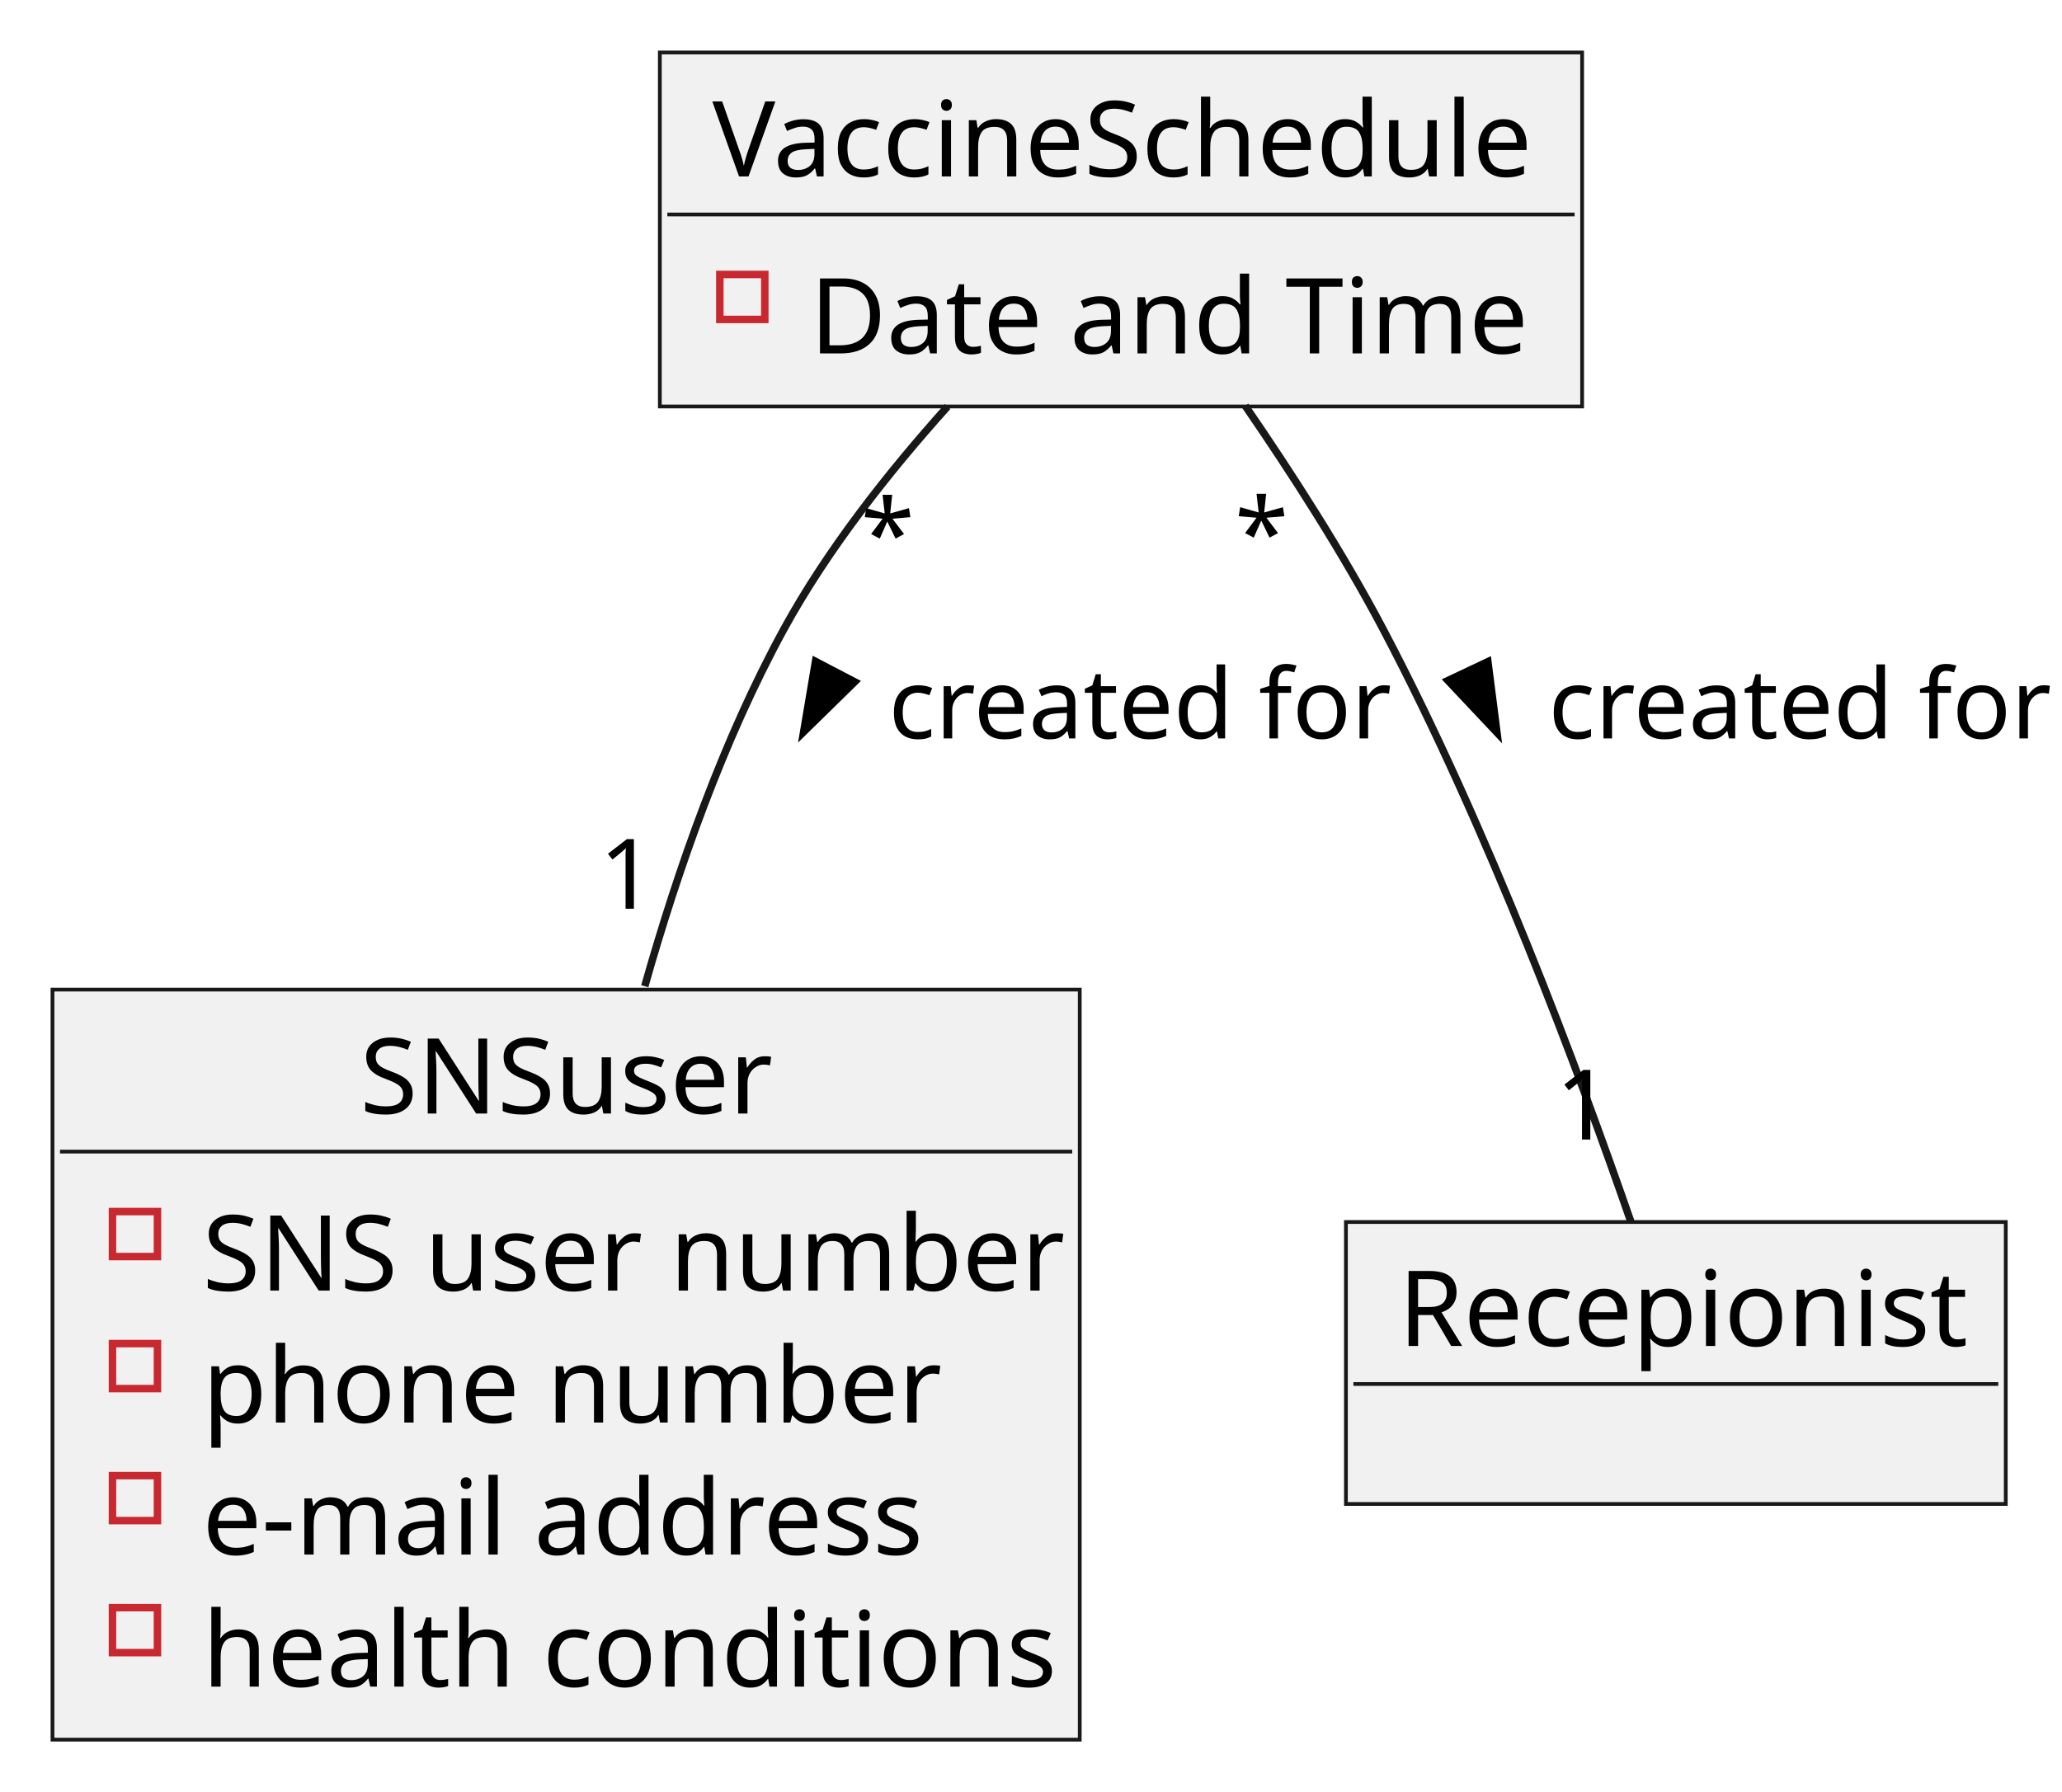
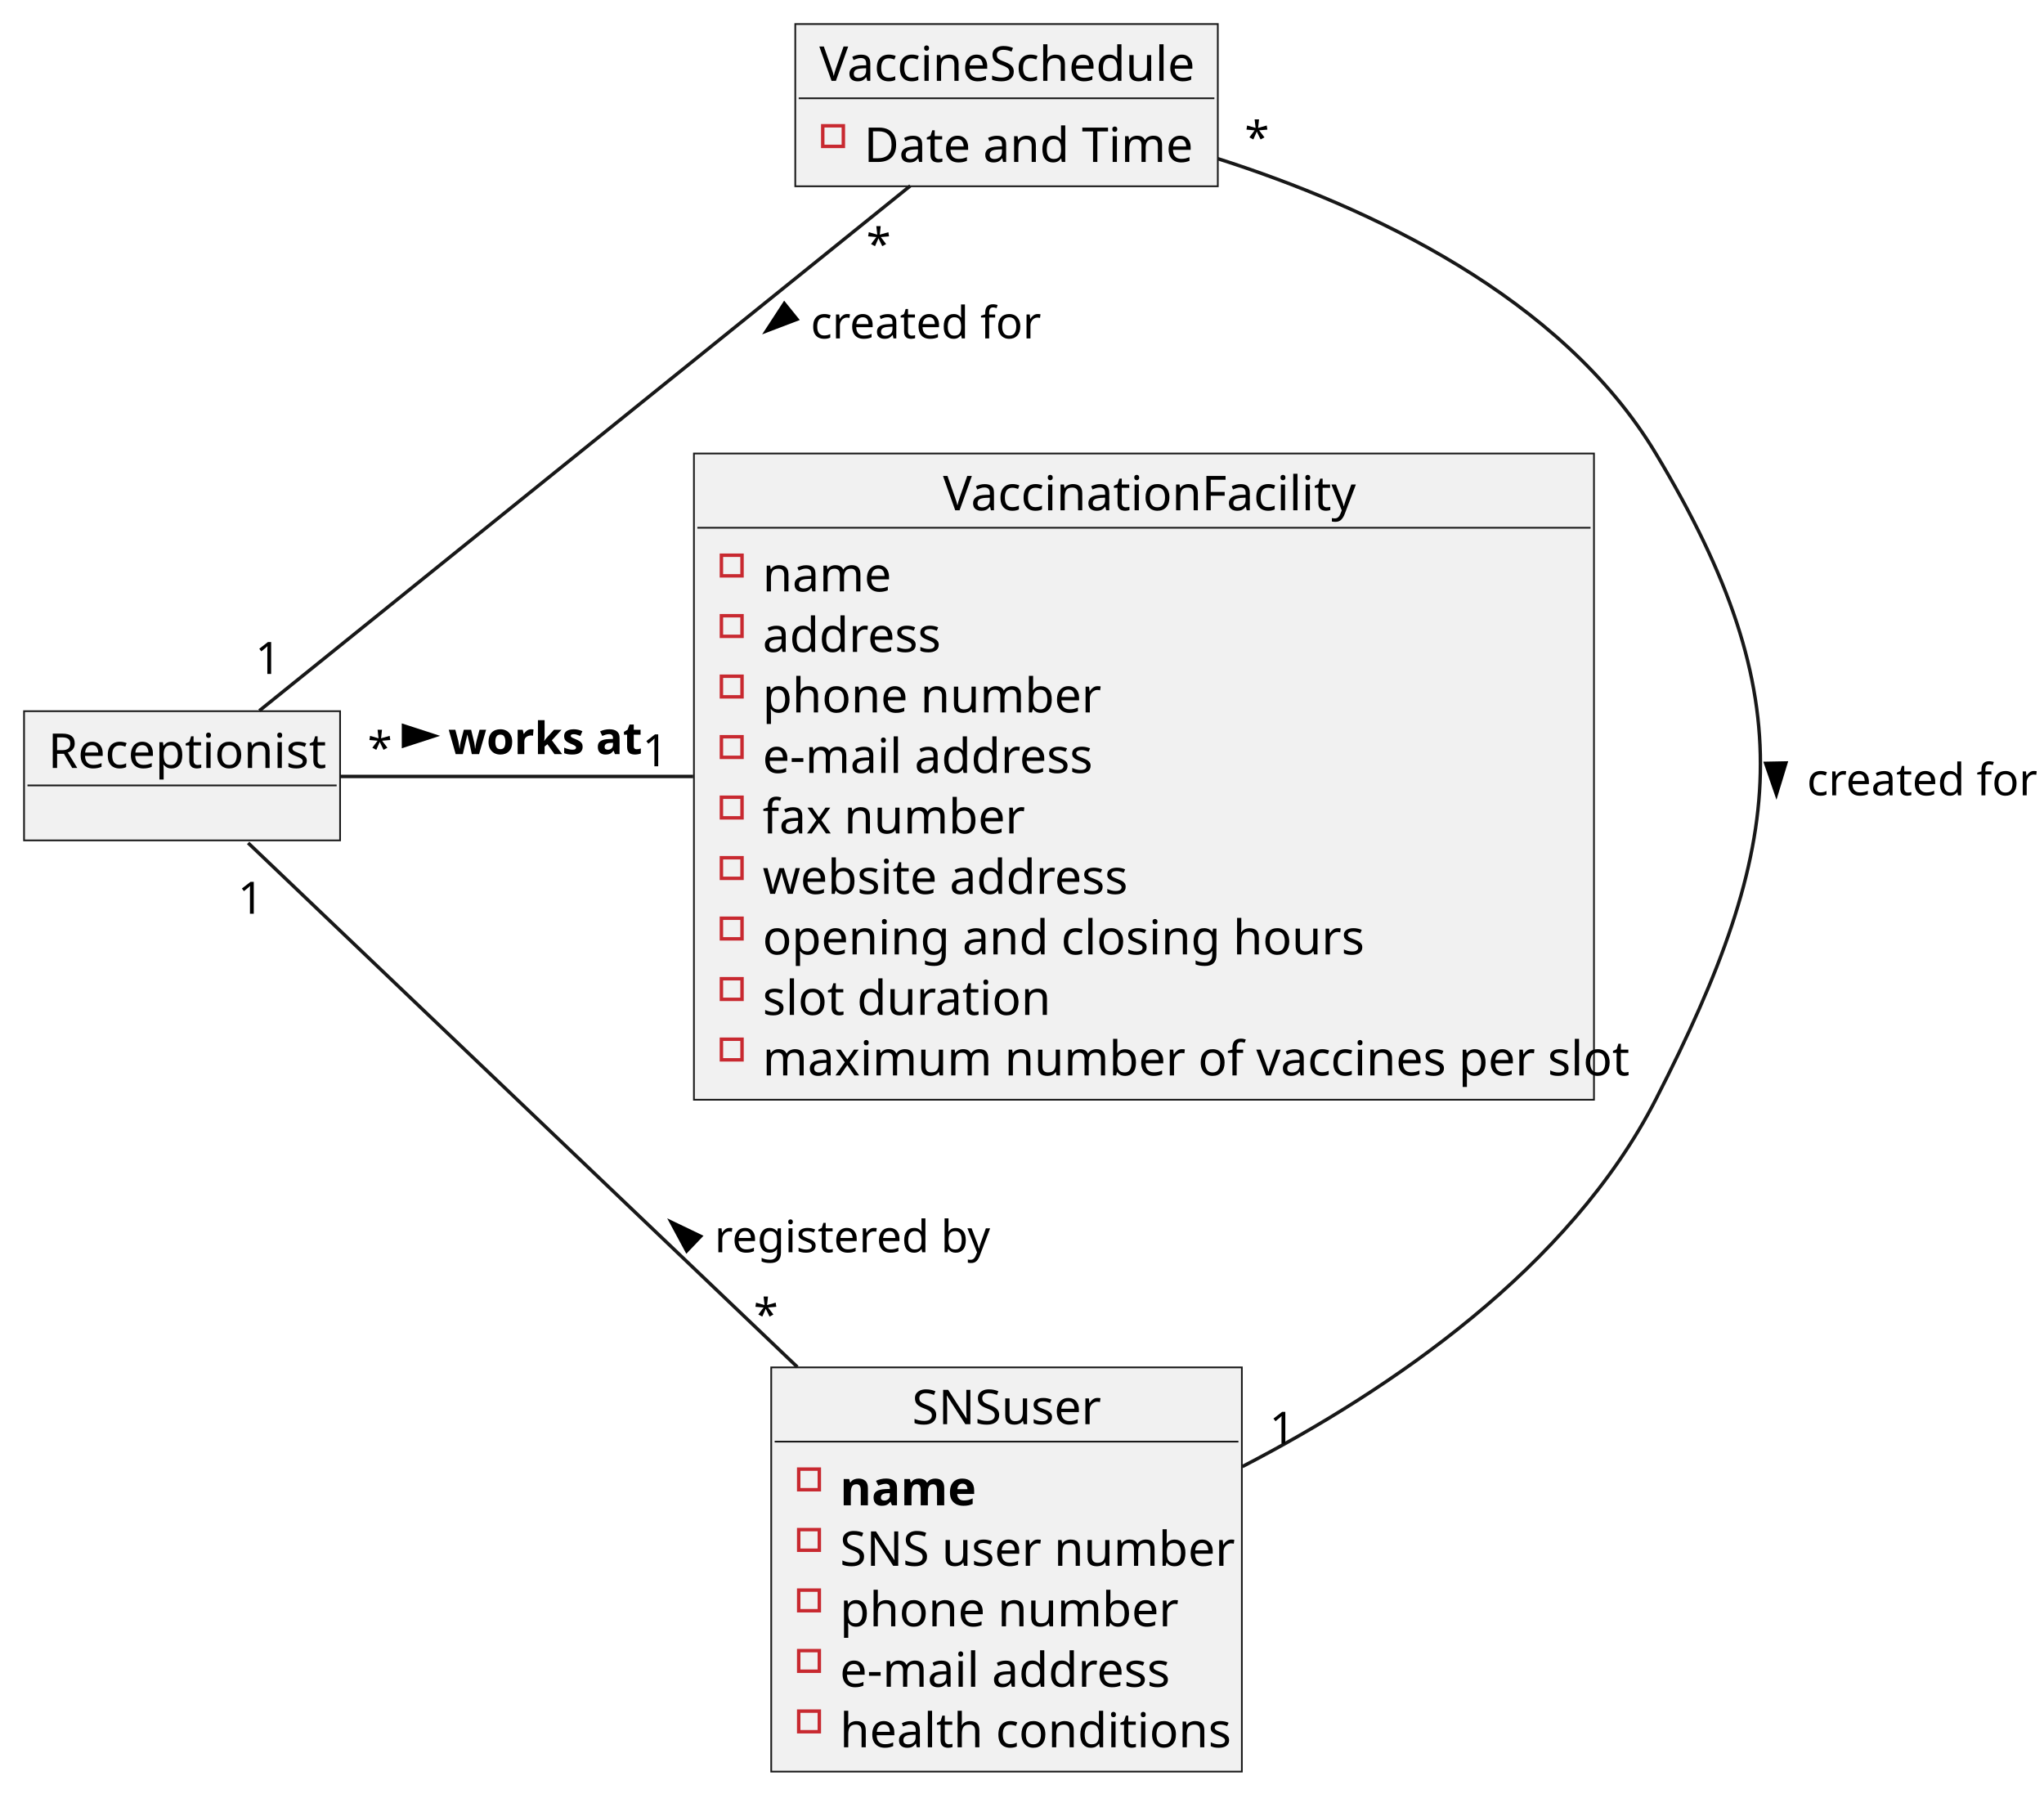
- <svg xmlns="http://www.w3.org/2000/svg" contentStyleType="text/css" height="239px" preserveAspectRatio="none" style="width:275px;height:239px;background:#FFFFFF;" version="1.1" viewBox="0 0 275 239" width="275px" zoomAndPan="magnify">
+ <svg xmlns="http://www.w3.org/2000/svg" contentStyleType="text/css" height="522px" preserveAspectRatio="none" style="width:595px;height:522px;background:#FFFFFF;" version="1.1" viewBox="0 0 595 522" width="595px" zoomAndPan="magnify">
  <defs />
  <g>
    <g id="elem_SNSuser">
-       <rect fill="#F1F1F1" height="100.047" style="stroke:#181818;stroke-width:0.5;" width="137" x="7" y="132" />
-       <text fill="#000000" font-family="sans-serif" font-size="14" lengthAdjust="spacing" textLength="55" x="48" y="148.533">SNSuser</text>
-       <line style="stroke:#181818;stroke-width:0.5;" x1="8" x2="143" y1="153.609" y2="153.609" />
-       <rect fill="none" height="6" style="stroke:#C82930;stroke-width:1.0;" width="6" x="15" y="161.609" />
-       <text fill="#000000" font-family="sans-serif" font-size="14" lengthAdjust="spacing" textLength="111" x="27" y="172.143">SNS user number</text>
-       <rect fill="none" height="6" style="stroke:#C82930;stroke-width:1.0;" width="6" x="15" y="179.219" />
-       <text fill="#000000" font-family="sans-serif" font-size="14" lengthAdjust="spacing" textLength="92" x="27" y="189.752">phone number</text>
-       <rect fill="none" height="6" style="stroke:#C82930;stroke-width:1.0;" width="6" x="15" y="196.828" />
-       <text fill="#000000" font-family="sans-serif" font-size="14" lengthAdjust="spacing" textLength="93" x="27" y="207.361">e-mail address</text>
-       <rect fill="none" height="6" style="stroke:#C82930;stroke-width:1.0;" width="6" x="15" y="214.438" />
-       <text fill="#000000" font-family="sans-serif" font-size="14" lengthAdjust="spacing" textLength="107" x="27" y="224.971">health conditions</text>
+       <rect fill="#F1F1F1" height="117.656" style="stroke:#181818;stroke-width:0.5;" width="137" x="224.5" y="398" />
+       <text fill="#000000" font-family="sans-serif" font-size="14" lengthAdjust="spacing" textLength="55" x="265.5" y="414.533">SNSuser</text>
+       <line style="stroke:#181818;stroke-width:0.5;" x1="225.5" x2="360.5" y1="419.609" y2="419.609" />
+       <rect fill="none" height="6" style="stroke:#C82930;stroke-width:1.0;" width="6" x="232.5" y="427.609" />
+       <text fill="#000000" font-family="sans-serif" font-size="14" font-weight="bold" lengthAdjust="spacing" textLength="38" x="244.5" y="438.143">name</text>
+       <rect fill="none" height="6" style="stroke:#C82930;stroke-width:1.0;" width="6" x="232.5" y="445.219" />
+       <text fill="#000000" font-family="sans-serif" font-size="14" lengthAdjust="spacing" textLength="111" x="244.5" y="455.752">SNS user number</text>
+       <rect fill="none" height="6" style="stroke:#C82930;stroke-width:1.0;" width="6" x="232.5" y="462.828" />
+       <text fill="#000000" font-family="sans-serif" font-size="14" lengthAdjust="spacing" textLength="92" x="244.5" y="473.361">phone number</text>
+       <rect fill="none" height="6" style="stroke:#C82930;stroke-width:1.0;" width="6" x="232.5" y="480.438" />
+       <text fill="#000000" font-family="sans-serif" font-size="14" lengthAdjust="spacing" textLength="93" x="244.5" y="490.971">e-mail address</text>
+       <rect fill="none" height="6" style="stroke:#C82930;stroke-width:1.0;" width="6" x="232.5" y="498.047" />
+       <text fill="#000000" font-family="sans-serif" font-size="14" lengthAdjust="spacing" textLength="107" x="244.5" y="508.58">health conditions</text>
    </g>
    <g id="elem_VaccineSchedule">
-       <rect fill="#F1F1F1" height="47.219" style="stroke:#181818;stroke-width:0.5;" width="123" x="88" y="7" />
-       <text fill="#000000" font-family="sans-serif" font-size="14" lengthAdjust="spacing" textLength="109" x="95" y="23.533">VaccineSchedule</text>
-       <line style="stroke:#181818;stroke-width:0.5;" x1="89" x2="210" y1="28.609" y2="28.609" />
-       <rect fill="none" height="6" style="stroke:#C82930;stroke-width:1.0;" width="6" x="96" y="36.609" />
-       <text fill="#000000" font-family="sans-serif" font-size="14" lengthAdjust="spacing" textLength="93" x="108" y="47.143">Date and Time</text>
+       <rect fill="#F1F1F1" height="47.219" style="stroke:#181818;stroke-width:0.5;" width="123" x="231.5" y="7" />
+       <text fill="#000000" font-family="sans-serif" font-size="14" lengthAdjust="spacing" textLength="109" x="238.5" y="23.533">VaccineSchedule</text>
+       <line style="stroke:#181818;stroke-width:0.5;" x1="232.5" x2="353.5" y1="28.609" y2="28.609" />
+       <rect fill="none" height="6" style="stroke:#C82930;stroke-width:1.0;" width="6" x="239.5" y="36.609" />
+       <text fill="#000000" font-family="sans-serif" font-size="14" lengthAdjust="spacing" textLength="93" x="251.5" y="47.143">Date and Time</text>
    </g>
-     <g id="elem_Recepionist">
-       <rect fill="#F1F1F1" height="37.609" style="stroke:#181818;stroke-width:0.5;" width="88" x="179.5" y="163" />
-       <text fill="#000000" font-family="sans-serif" font-size="14" lengthAdjust="spacing" textLength="74" x="186.5" y="179.533">Recepionist</text>
-       <line style="stroke:#181818;stroke-width:0.5;" x1="180.5" x2="266.5" y1="184.609" y2="184.609" />
+     <g id="elem_Receptionist">
+       <rect fill="#F1F1F1" height="37.609" style="stroke:#181818;stroke-width:0.5;" width="92" x="7" y="207" />
+       <text fill="#000000" font-family="sans-serif" font-size="14" lengthAdjust="spacing" textLength="78" x="14" y="223.533">Receptionist</text>
+       <line style="stroke:#181818;stroke-width:0.5;" x1="8" x2="98" y1="228.609" y2="228.609" />
+     </g>
+     <g id="elem_VaccinationFacility">
+       <rect fill="#F1F1F1" height="188.094" style="stroke:#181818;stroke-width:0.5;" width="262" x="202" y="132" />
+       <text fill="#000000" font-family="sans-serif" font-size="14" lengthAdjust="spacing" textLength="117" x="274.5" y="148.533">VaccinationFacility</text>
+       <line style="stroke:#181818;stroke-width:0.5;" x1="203" x2="463" y1="153.609" y2="153.609" />
+       <rect fill="none" height="6" style="stroke:#C82930;stroke-width:1.0;" width="6" x="210" y="161.609" />
+       <text fill="#000000" font-family="sans-serif" font-size="14" lengthAdjust="spacing" textLength="35" x="222" y="172.143">name</text>
+       <rect fill="none" height="6" style="stroke:#C82930;stroke-width:1.0;" width="6" x="210" y="179.219" />
+       <text fill="#000000" font-family="sans-serif" font-size="14" lengthAdjust="spacing" textLength="51" x="222" y="189.752">address</text>
+       <rect fill="none" height="6" style="stroke:#C82930;stroke-width:1.0;" width="6" x="210" y="196.828" />
+       <text fill="#000000" font-family="sans-serif" font-size="14" lengthAdjust="spacing" textLength="92" x="222" y="207.361">phone number</text>
+       <rect fill="none" height="6" style="stroke:#C82930;stroke-width:1.0;" width="6" x="210" y="214.438" />
+       <text fill="#000000" font-family="sans-serif" font-size="14" lengthAdjust="spacing" textLength="93" x="222" y="224.971">e-mail address</text>
+       <rect fill="none" height="6" style="stroke:#C82930;stroke-width:1.0;" width="6" x="210" y="232.047" />
+       <text fill="#000000" font-family="sans-serif" font-size="14" lengthAdjust="spacing" textLength="70" x="222" y="242.58">fax number</text>
+       <rect fill="none" height="6" style="stroke:#C82930;stroke-width:1.0;" width="6" x="210" y="249.656" />
+       <text fill="#000000" font-family="sans-serif" font-size="14" lengthAdjust="spacing" textLength="102" x="222" y="260.19">website address</text>
+       <rect fill="none" height="6" style="stroke:#C82930;stroke-width:1.0;" width="6" x="210" y="267.266" />
+       <text fill="#000000" font-family="sans-serif" font-size="14" lengthAdjust="spacing" textLength="167" x="222" y="277.799">opening and closing hours</text>
+       <rect fill="none" height="6" style="stroke:#C82930;stroke-width:1.0;" width="6" x="210" y="284.875" />
+       <text fill="#000000" font-family="sans-serif" font-size="14" lengthAdjust="spacing" textLength="78" x="222" y="295.408">slot duration</text>
+       <rect fill="none" height="6" style="stroke:#C82930;stroke-width:1.0;" width="6" x="210" y="302.484" />
+       <text fill="#000000" font-family="sans-serif" font-size="14" lengthAdjust="spacing" textLength="236" x="222" y="313.018">maximum number of vaccines per slot</text>
    </g>
    <g id="link_VaccineSchedule_SNSuser">
-       <path codeLine="14" d="M126.37,54.23 C118.54,62.94 110.31,73.36 104.5,84 C96.5,98.66 90.45,115.79 85.99,131.55 " fill="none" id="VaccineSchedule-SNSuser" style="stroke:#181818;stroke-width:1.0;" />
-       <polygon fill="#000000" points="107.185,97.608,113.978,90.951,108.767,88.23,107.185,97.608" style="stroke:#000000;stroke-width:1.0;" />
-       <text fill="#000000" font-family="sans-serif" font-size="13" lengthAdjust="spacing" textLength="61" x="118.5" y="98.495">created for</text>
-       <text fill="#000000" font-family="sans-serif" font-size="13" lengthAdjust="spacing" textLength="5" x="114.802" y="75.873">*</text>
-       <text fill="#000000" font-family="sans-serif" font-size="13" lengthAdjust="spacing" textLength="7" x="79.929" y="121.211">1</text>
+       <path codeLine="27" d="M354.51,46.18 C398.47,60.24 454.53,86.29 482,132 C525.03,203.62 520.1,245.64 482,320 C456.84,369.11 404.77,404.51 361.65,426.87 " fill="none" id="VaccineSchedule-SNSuser" style="stroke:#181818;stroke-width:1.0;" />
+       <polygon fill="#000000" points="517.094,231.175,519.863,222.076,513.986,222.186,517.094,231.175" style="stroke:#000000;stroke-width:1.0;" />
+       <text fill="#000000" font-family="sans-serif" font-size="13" lengthAdjust="spacing" textLength="61" x="526" y="231.495">created for</text>
+       <text fill="#000000" font-family="sans-serif" font-size="13" lengthAdjust="spacing" textLength="5" x="362.311" y="44.619">*</text>
+       <text fill="#000000" font-family="sans-serif" font-size="13" lengthAdjust="spacing" textLength="7" x="369.541" y="420.233">1</text>
    </g>
-     <g id="link_VaccineSchedule_Recepionist">
-       <path codeLine="15" d="M166.07,54.13 C172.28,63.16 179.14,73.83 184.5,84 C198.47,110.49 210.63,143.13 217.51,162.99 " fill="none" id="VaccineSchedule-Recepionist" style="stroke:#181818;stroke-width:1.0;" />
-       <polygon fill="#000000" points="199.636,97.697,198.429,88.263,193.115,90.774,199.636,97.697" style="stroke:#000000;stroke-width:1.0;" />
-       <text fill="#000000" font-family="sans-serif" font-size="13" lengthAdjust="spacing" textLength="61" x="206.5" y="98.495">created for</text>
-       <text fill="#000000" font-family="sans-serif" font-size="13" lengthAdjust="spacing" textLength="5" x="164.675" y="75.747">*</text>
-       <text fill="#000000" font-family="sans-serif" font-size="13" lengthAdjust="spacing" textLength="7" x="207.485" y="151.994">1</text>
+     <g id="link_Receptionist_VaccinationFacility">
+       <path codeLine="28" d="M99.24,226 C127.43,226 165.01,226 201.78,226 " fill="none" id="Receptionist-VaccinationFacility" style="stroke:#181818;stroke-width:1.0;" />
+       <polygon fill="#000000" points="126.5,214.176,117.455,211.237,117.455,217.115,126.5,214.176" style="stroke:#000000;stroke-width:1.0;" />
+       <text fill="#000000" font-family="sans-serif" font-size="13" font-weight="bold" lengthAdjust="spacing" textLength="53" x="130.5" y="219.495">works at</text>
+       <text fill="#000000" font-family="sans-serif" font-size="13" lengthAdjust="spacing" textLength="5" x="107.008" y="222.279">*</text>
+       <text fill="#000000" font-family="sans-serif" font-size="13" lengthAdjust="spacing" textLength="7" x="186.992" y="223.04">1</text>
+     </g>
+     <g id="link_VaccineSchedule_Receptionist">
+       <path codeLine="29" d="M265,54.08 C216.9,92.86 119.51,171.37 75.5,206.86 " fill="none" id="VaccineSchedule-Receptionist" style="stroke:#181818;stroke-width:1.0;" />
+       <polygon fill="#000000" points="223.107,96.314,231.994,92.925,228.304,88.349,223.107,96.314" style="stroke:#000000;stroke-width:1.0;" />
+       <text fill="#000000" font-family="sans-serif" font-size="13" lengthAdjust="spacing" textLength="61" x="236" y="98.495">created for</text>
+       <text fill="#000000" font-family="sans-serif" font-size="13" lengthAdjust="spacing" textLength="5" x="252.184" y="75.684">*</text>
+       <text fill="#000000" font-family="sans-serif" font-size="13" lengthAdjust="spacing" textLength="7" x="74.319" y="196.157">1</text>
+     </g>
+     <g id="link_Receptionist_SNSuser">
+       <path codeLine="30" d="M72.23,245.35 C106.49,278.04 179.43,347.63 232.1,397.89 " fill="none" id="Receptionist-SNSuser" style="stroke:#181818;stroke-width:1.0;" />
+       <polygon fill="#000000" points="195.382,355.724,199.898,364.094,203.955,359.842,195.382,355.724" style="stroke:#000000;stroke-width:1.0;" />
+       <text fill="#000000" font-family="sans-serif" font-size="13" lengthAdjust="spacing" textLength="75" x="208" y="364.495">registered by</text>
+       <text fill="#000000" font-family="sans-serif" font-size="13" lengthAdjust="spacing" textLength="7" x="69.261" y="265.949">1</text>
+       <text fill="#000000" font-family="sans-serif" font-size="13" lengthAdjust="spacing" textLength="5" x="219.373" y="387.248">*</text>
    </g>
  </g>
</svg>
